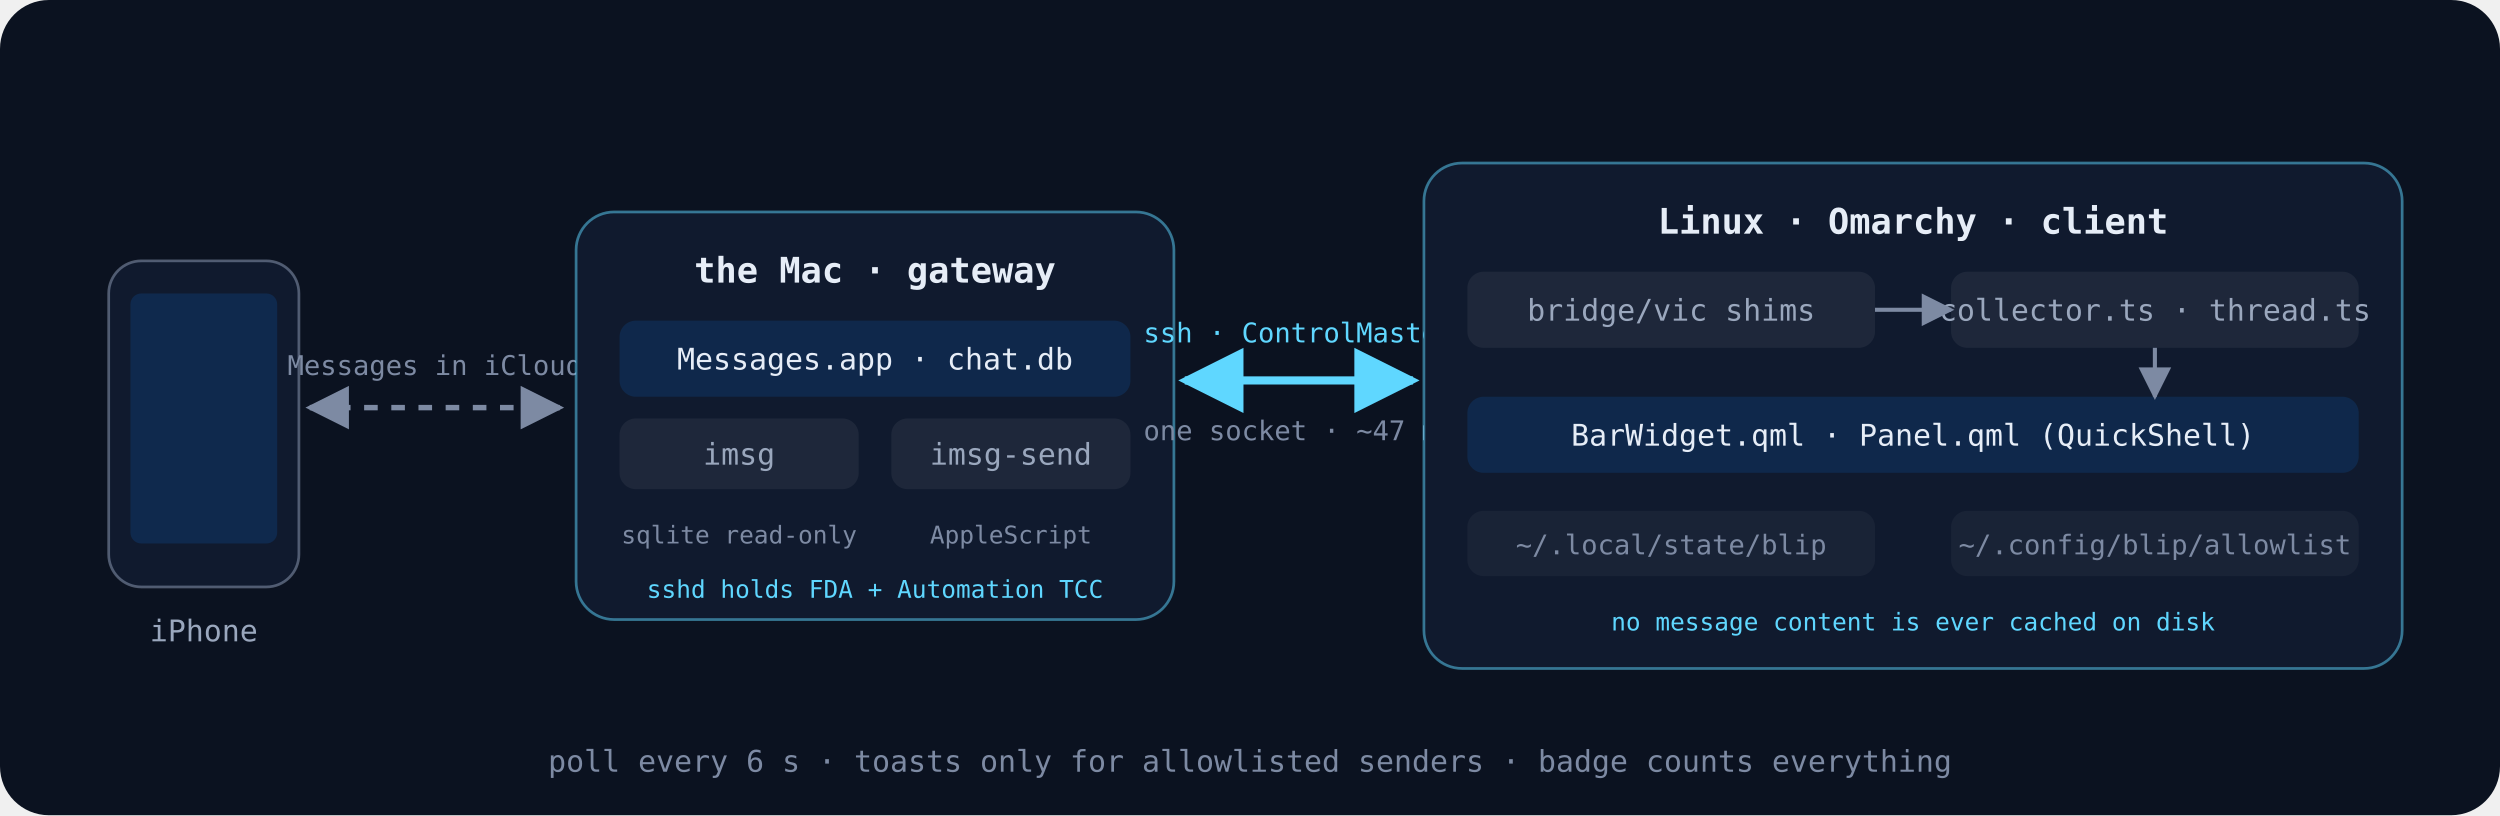
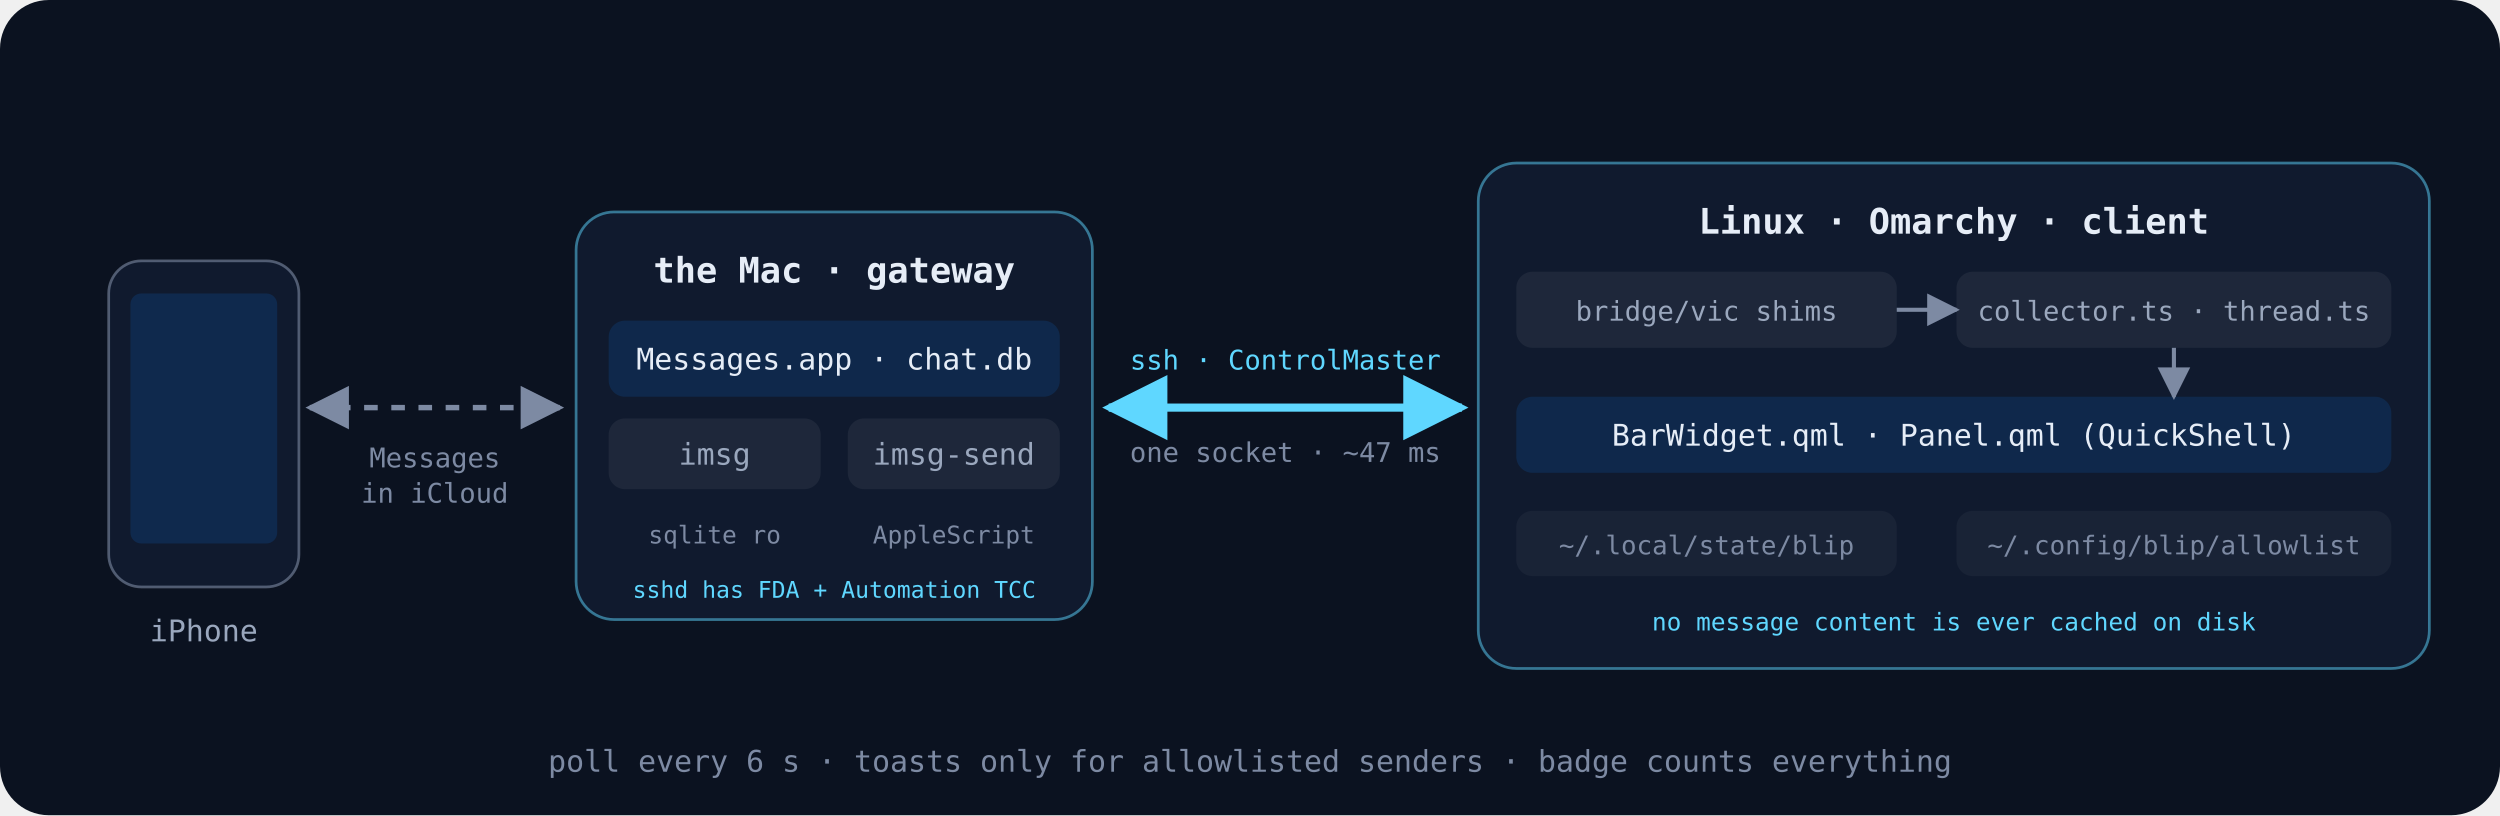
<svg xmlns="http://www.w3.org/2000/svg" width="920" height="300" viewBox="0 0 920 300" font-family="ui-monospace, SFMono-Regular, Menlo, Consolas, monospace">
  <defs>
    <marker id="arr" viewBox="0 0 10 10" refX="9" refY="5" markerWidth="8" markerHeight="8" orient="auto-start-reverse">
      <path d="M0,0 L10,5 L0,10 z" fill="#5fd7ff" />
    </marker>
    <marker id="arr2" viewBox="0 0 10 10" refX="9" refY="5" markerWidth="8" markerHeight="8" orient="auto-start-reverse">
      <path d="M0,0 L10,5 L0,10 z" fill="#7d8aa3" />
    </marker>
  </defs>
  <rect width="920" height="300" rx="18" fill="#0b1220" />
  <g transform="translate(40 96)">
    <rect width="70" height="120" rx="12" fill="#101a2e" stroke="#7d8aa3" stroke-opacity=".6" />
    <rect x="8" y="12" width="54" height="92" rx="4" fill="#0a84ff" fill-opacity=".15" />
    <text x="35" y="140" font-size="11" fill="#9aa7bd" text-anchor="middle">iPhone</text>
  </g>
  <path d="M114 150 L206 150" stroke="#7d8aa3" stroke-width="2" stroke-dasharray="5 5" marker-end="url(#arr2)" marker-start="url(#arr2)" />
-   <text x="160" y="138" font-size="10" fill="#7d8aa3" text-anchor="middle">Messages in iCloud</text>
+   <text x="160" y="172" font-size="10" fill="#7d8aa3" text-anchor="middle">Messages</text>
+   <text x="160" y="185" font-size="10" fill="#7d8aa3" text-anchor="middle">in iCloud</text>
  <g transform="translate(212 78)">
-     <rect width="220" height="150" rx="14" fill="#101a2e" stroke="#5fd7ff" stroke-opacity=".5" />
-     <text x="110" y="26" font-size="13" font-weight="700" fill="#e6edf7" text-anchor="middle">the Mac · gateway</text>
-     <rect x="16" y="40" width="188" height="28" rx="6" fill="#0a84ff" fill-opacity=".14" />
-     <text x="110" y="58" font-size="11" fill="#e6edf7" text-anchor="middle">Messages.app · chat.db</text>
-     <rect x="16" y="76" width="88" height="26" rx="6" fill="#ffffff" fill-opacity=".06" />
-     <text x="60" y="93" font-size="11" fill="#9aa7bd" text-anchor="middle">imsg</text>
-     <rect x="116" y="76" width="88" height="26" rx="6" fill="#ffffff" fill-opacity=".06" />
-     <text x="160" y="93" font-size="11" fill="#9aa7bd" text-anchor="middle">imsg-send</text>
-     <text x="60" y="122" font-size="9" fill="#7d8aa3" text-anchor="middle">sqlite read-only</text>
-     <text x="160" y="122" font-size="9" fill="#7d8aa3" text-anchor="middle">AppleScript</text>
-     <text x="110" y="142" font-size="9" fill="#5fd7ff" text-anchor="middle">sshd holds FDA + Automation TCC</text>
+     <rect width="190" height="150" rx="14" fill="#101a2e" stroke="#5fd7ff" stroke-opacity=".5" />
+     <text x="95" y="26" font-size="13" font-weight="700" fill="#e6edf7" text-anchor="middle">the Mac · gateway</text>
+     <rect x="12" y="40" width="166" height="28" rx="6" fill="#0a84ff" fill-opacity=".14" />
+     <text x="95" y="58" font-size="11" fill="#e6edf7" text-anchor="middle">Messages.app · chat.db</text>
+     <rect x="12" y="76" width="78" height="26" rx="6" fill="#ffffff" fill-opacity=".06" />
+     <text x="51" y="93" font-size="11" fill="#9aa7bd" text-anchor="middle">imsg</text>
+     <rect x="100" y="76" width="78" height="26" rx="6" fill="#ffffff" fill-opacity=".06" />
+     <text x="139" y="93" font-size="11" fill="#9aa7bd" text-anchor="middle">imsg-send</text>
+     <text x="51" y="122" font-size="9" fill="#7d8aa3" text-anchor="middle">sqlite ro</text>
+     <text x="139" y="122" font-size="9" fill="#7d8aa3" text-anchor="middle">AppleScript</text>
+     <text x="95" y="142" font-size="8.5" fill="#5fd7ff" text-anchor="middle">sshd has FDA + Automation TCC</text>
  </g>
-   <path d="M436 140 L520 140" stroke="#5fd7ff" stroke-width="3" marker-end="url(#arr)" marker-start="url(#arr)" />
-   <text x="478" y="126" font-size="10" fill="#5fd7ff" text-anchor="middle">ssh · ControlMaster</text>
-   <text x="478" y="162" font-size="10" fill="#7d8aa3" text-anchor="middle">one socket · ~47 ms</text>
-   <g transform="translate(524 60)">
-     <rect width="360" height="186" rx="14" fill="#101a2e" stroke="#5fd7ff" stroke-opacity=".5" />
-     <text x="180" y="26" font-size="13" font-weight="700" fill="#e6edf7" text-anchor="middle">Linux · Omarchy · client</text>
-     <rect x="16" y="40" width="150" height="28" rx="6" fill="#ffffff" fill-opacity=".06" />
-     <text x="91" y="58" font-size="11" fill="#9aa7bd" text-anchor="middle">bridge/vic shims</text>
-     <rect x="194" y="40" width="150" height="28" rx="6" fill="#ffffff" fill-opacity=".06" />
-     <text x="269" y="58" font-size="11" fill="#9aa7bd" text-anchor="middle">collector.ts · thread.ts</text>
-     <path d="M166 54 L194 54" stroke="#7d8aa3" stroke-width="1.5" marker-end="url(#arr2)" />
-     <rect x="16" y="86" width="328" height="28" rx="6" fill="#0a84ff" fill-opacity=".14" />
-     <text x="180" y="104" font-size="11" fill="#e6edf7" text-anchor="middle">BarWidget.qml · Panel.qml   (QuickShell)</text>
-     <path d="M269 68 L269 86" stroke="#7d8aa3" stroke-width="1.5" marker-end="url(#arr2)" />
-     <rect x="16" y="128" width="150" height="24" rx="6" fill="#ffffff" fill-opacity=".04" />
-     <text x="91" y="144" font-size="10" fill="#7d8aa3" text-anchor="middle">~/.local/state/blip</text>
-     <rect x="194" y="128" width="150" height="24" rx="6" fill="#ffffff" fill-opacity=".04" />
-     <text x="269" y="144" font-size="10" fill="#7d8aa3" text-anchor="middle">~/.config/blip/allowlist</text>
-     <text x="180" y="172" font-size="9" fill="#5fd7ff" text-anchor="middle">no message content is ever cached on disk</text>
+   <path d="M408 150 L538 150" stroke="#5fd7ff" stroke-width="3" marker-end="url(#arr)" marker-start="url(#arr)" />
+   <text x="473" y="136" font-size="10" fill="#5fd7ff" text-anchor="middle">ssh · ControlMaster</text>
+   <text x="473" y="170" font-size="10" fill="#7d8aa3" text-anchor="middle">one socket · ~47 ms</text>
+   <g transform="translate(544 60)">
+     <rect width="350" height="186" rx="14" fill="#101a2e" stroke="#5fd7ff" stroke-opacity=".5" />
+     <text x="175" y="26" font-size="13" font-weight="700" fill="#e6edf7" text-anchor="middle">Linux · Omarchy · client</text>
+     <rect x="14" y="40" width="140" height="28" rx="6" fill="#ffffff" fill-opacity=".06" />
+     <text x="84" y="58" font-size="10" fill="#9aa7bd" text-anchor="middle">bridge/vic shims</text>
+     <rect x="176" y="40" width="160" height="28" rx="6" fill="#ffffff" fill-opacity=".06" />
+     <text x="256" y="58" font-size="10" fill="#9aa7bd" text-anchor="middle">collector.ts · thread.ts</text>
+     <path d="M154 54 L176 54" stroke="#7d8aa3" stroke-width="1.5" marker-end="url(#arr2)" />
+     <rect x="14" y="86" width="322" height="28" rx="6" fill="#0a84ff" fill-opacity=".14" />
+     <text x="175" y="104" font-size="11" fill="#e6edf7" text-anchor="middle">BarWidget.qml · Panel.qml  (QuickShell)</text>
+     <path d="M256 68 L256 86" stroke="#7d8aa3" stroke-width="1.5" marker-end="url(#arr2)" />
+     <rect x="14" y="128" width="140" height="24" rx="6" fill="#ffffff" fill-opacity=".04" />
+     <text x="84" y="144" font-size="9.5" fill="#7d8aa3" text-anchor="middle">~/.local/state/blip</text>
+     <rect x="176" y="128" width="160" height="24" rx="6" fill="#ffffff" fill-opacity=".04" />
+     <text x="256" y="144" font-size="9.5" fill="#7d8aa3" text-anchor="middle">~/.config/blip/allowlist</text>
+     <text x="175" y="172" font-size="9" fill="#5fd7ff" text-anchor="middle">no message content is ever cached on disk</text>
  </g>
  <text x="460" y="284" font-size="11" fill="#7d8aa3" text-anchor="middle">poll every 6 s  ·  toasts only for allowlisted senders  ·  badge counts everything</text>
</svg>
